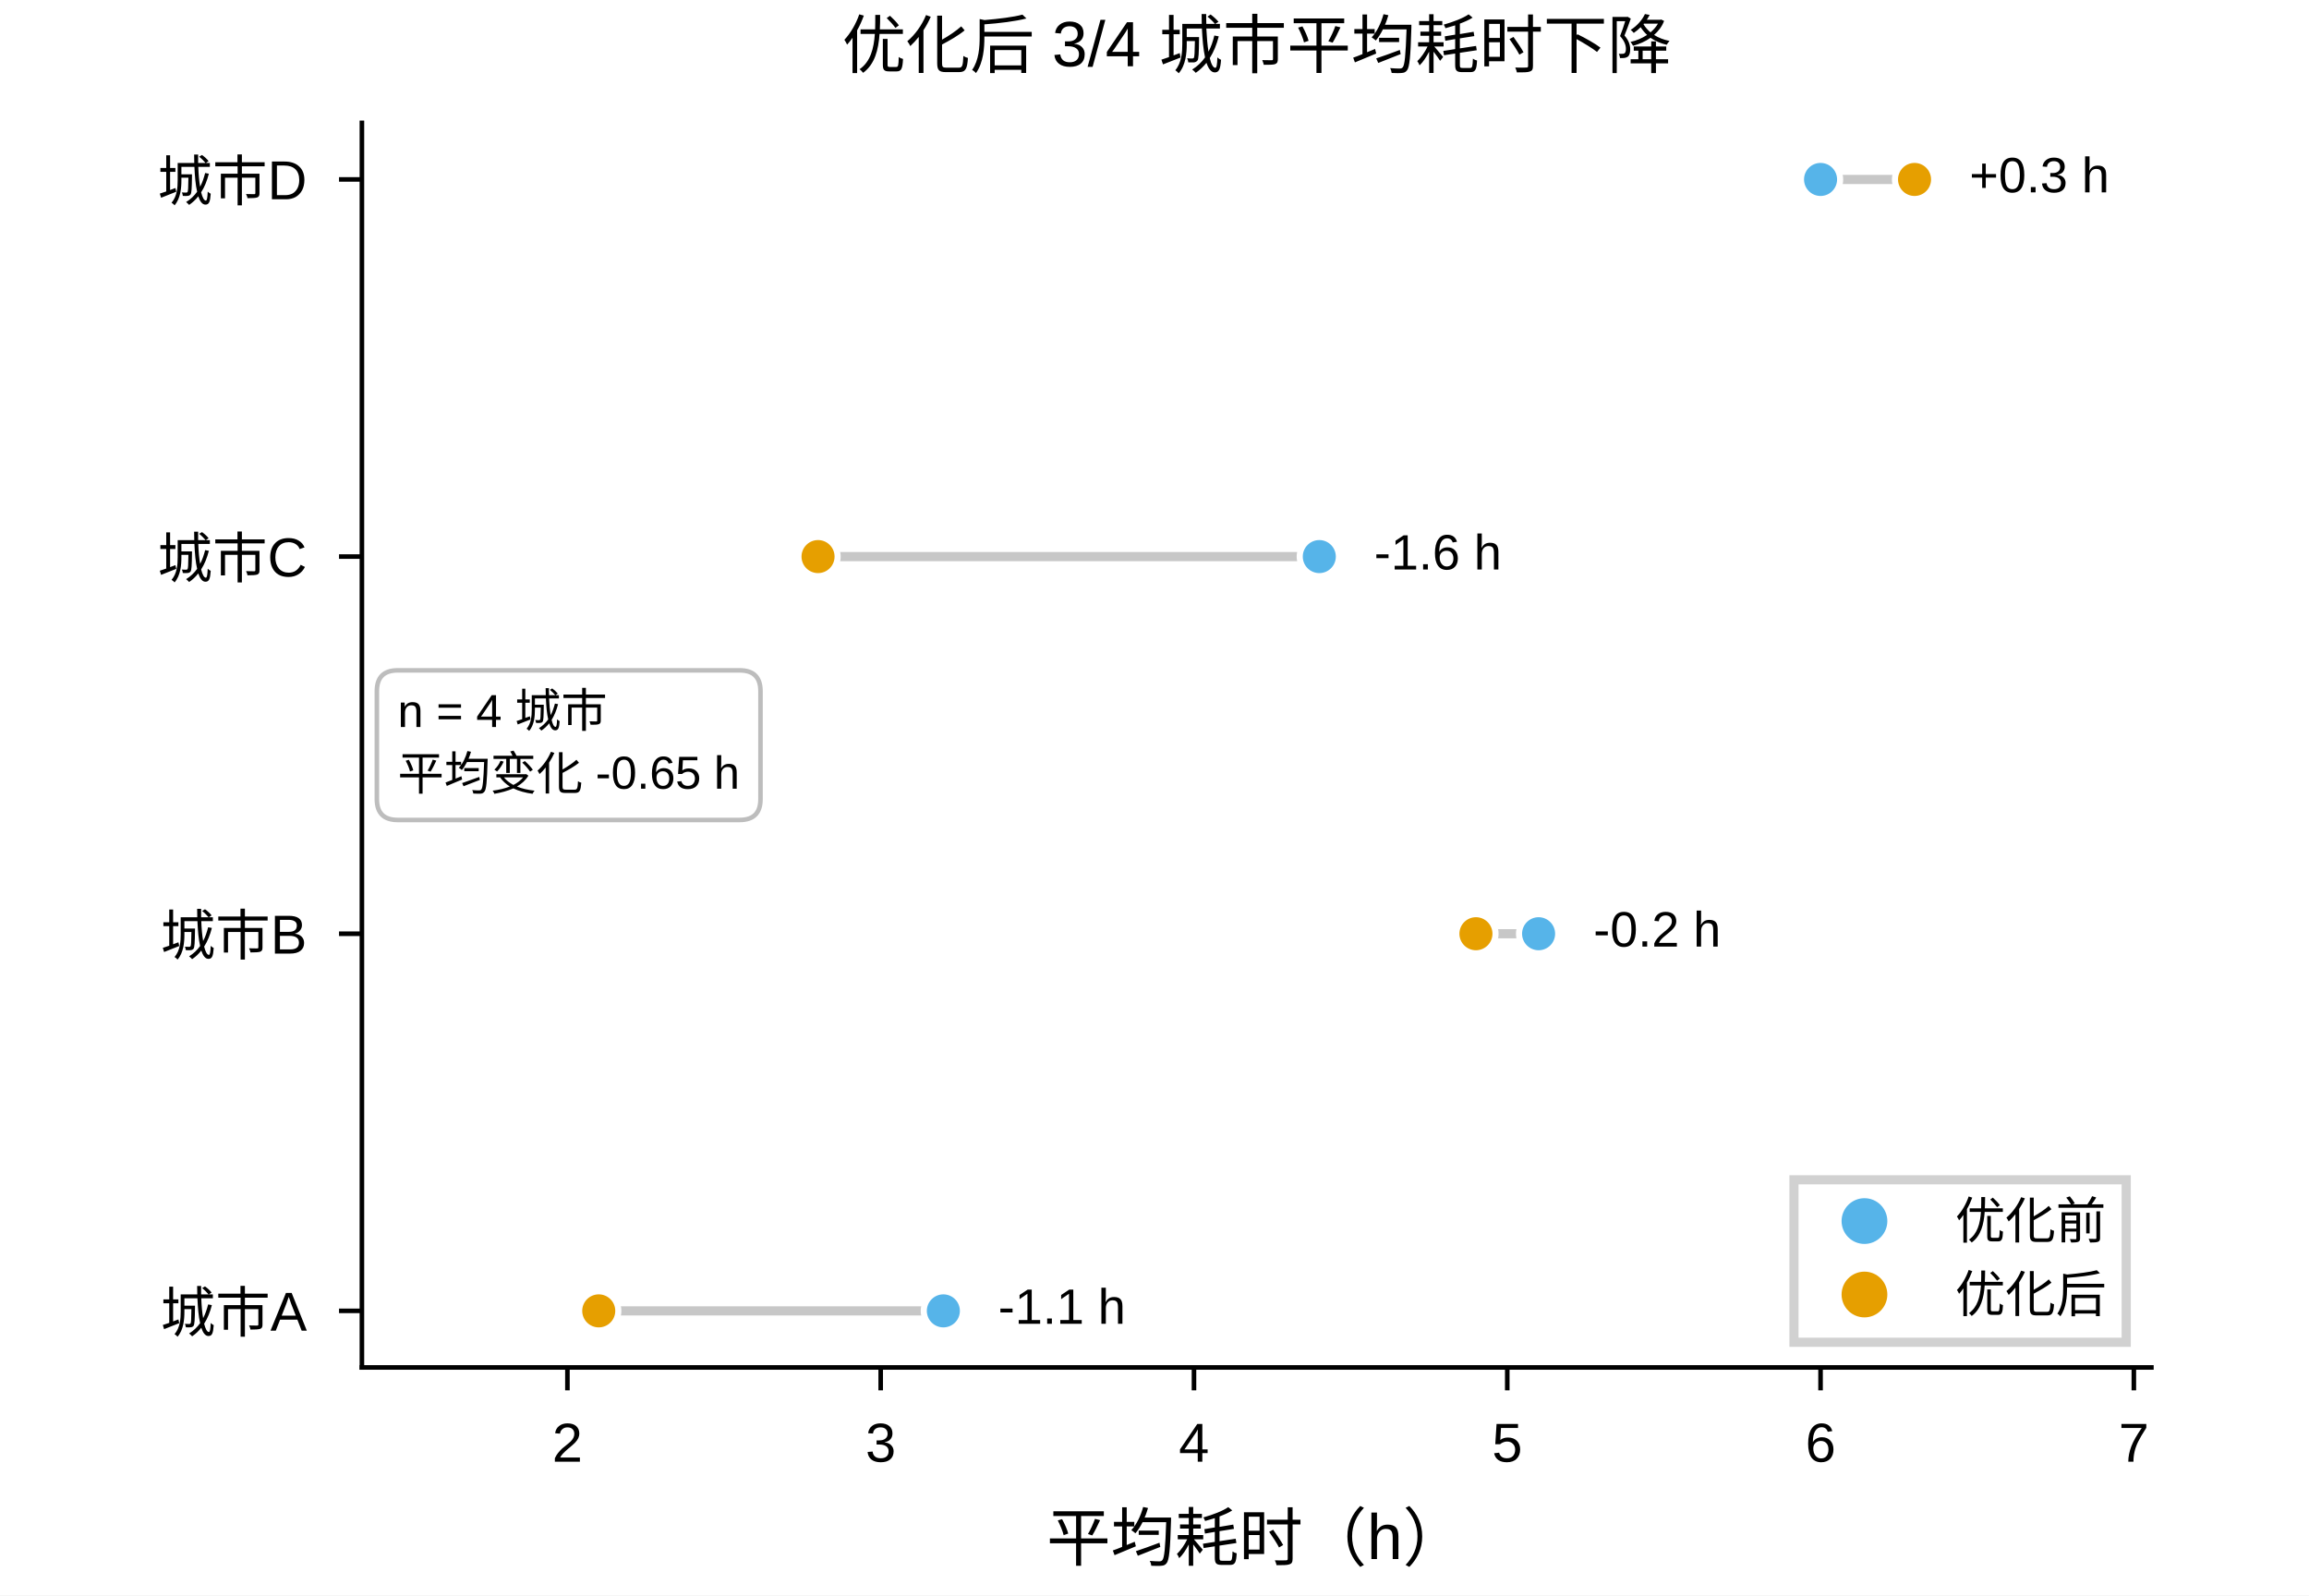
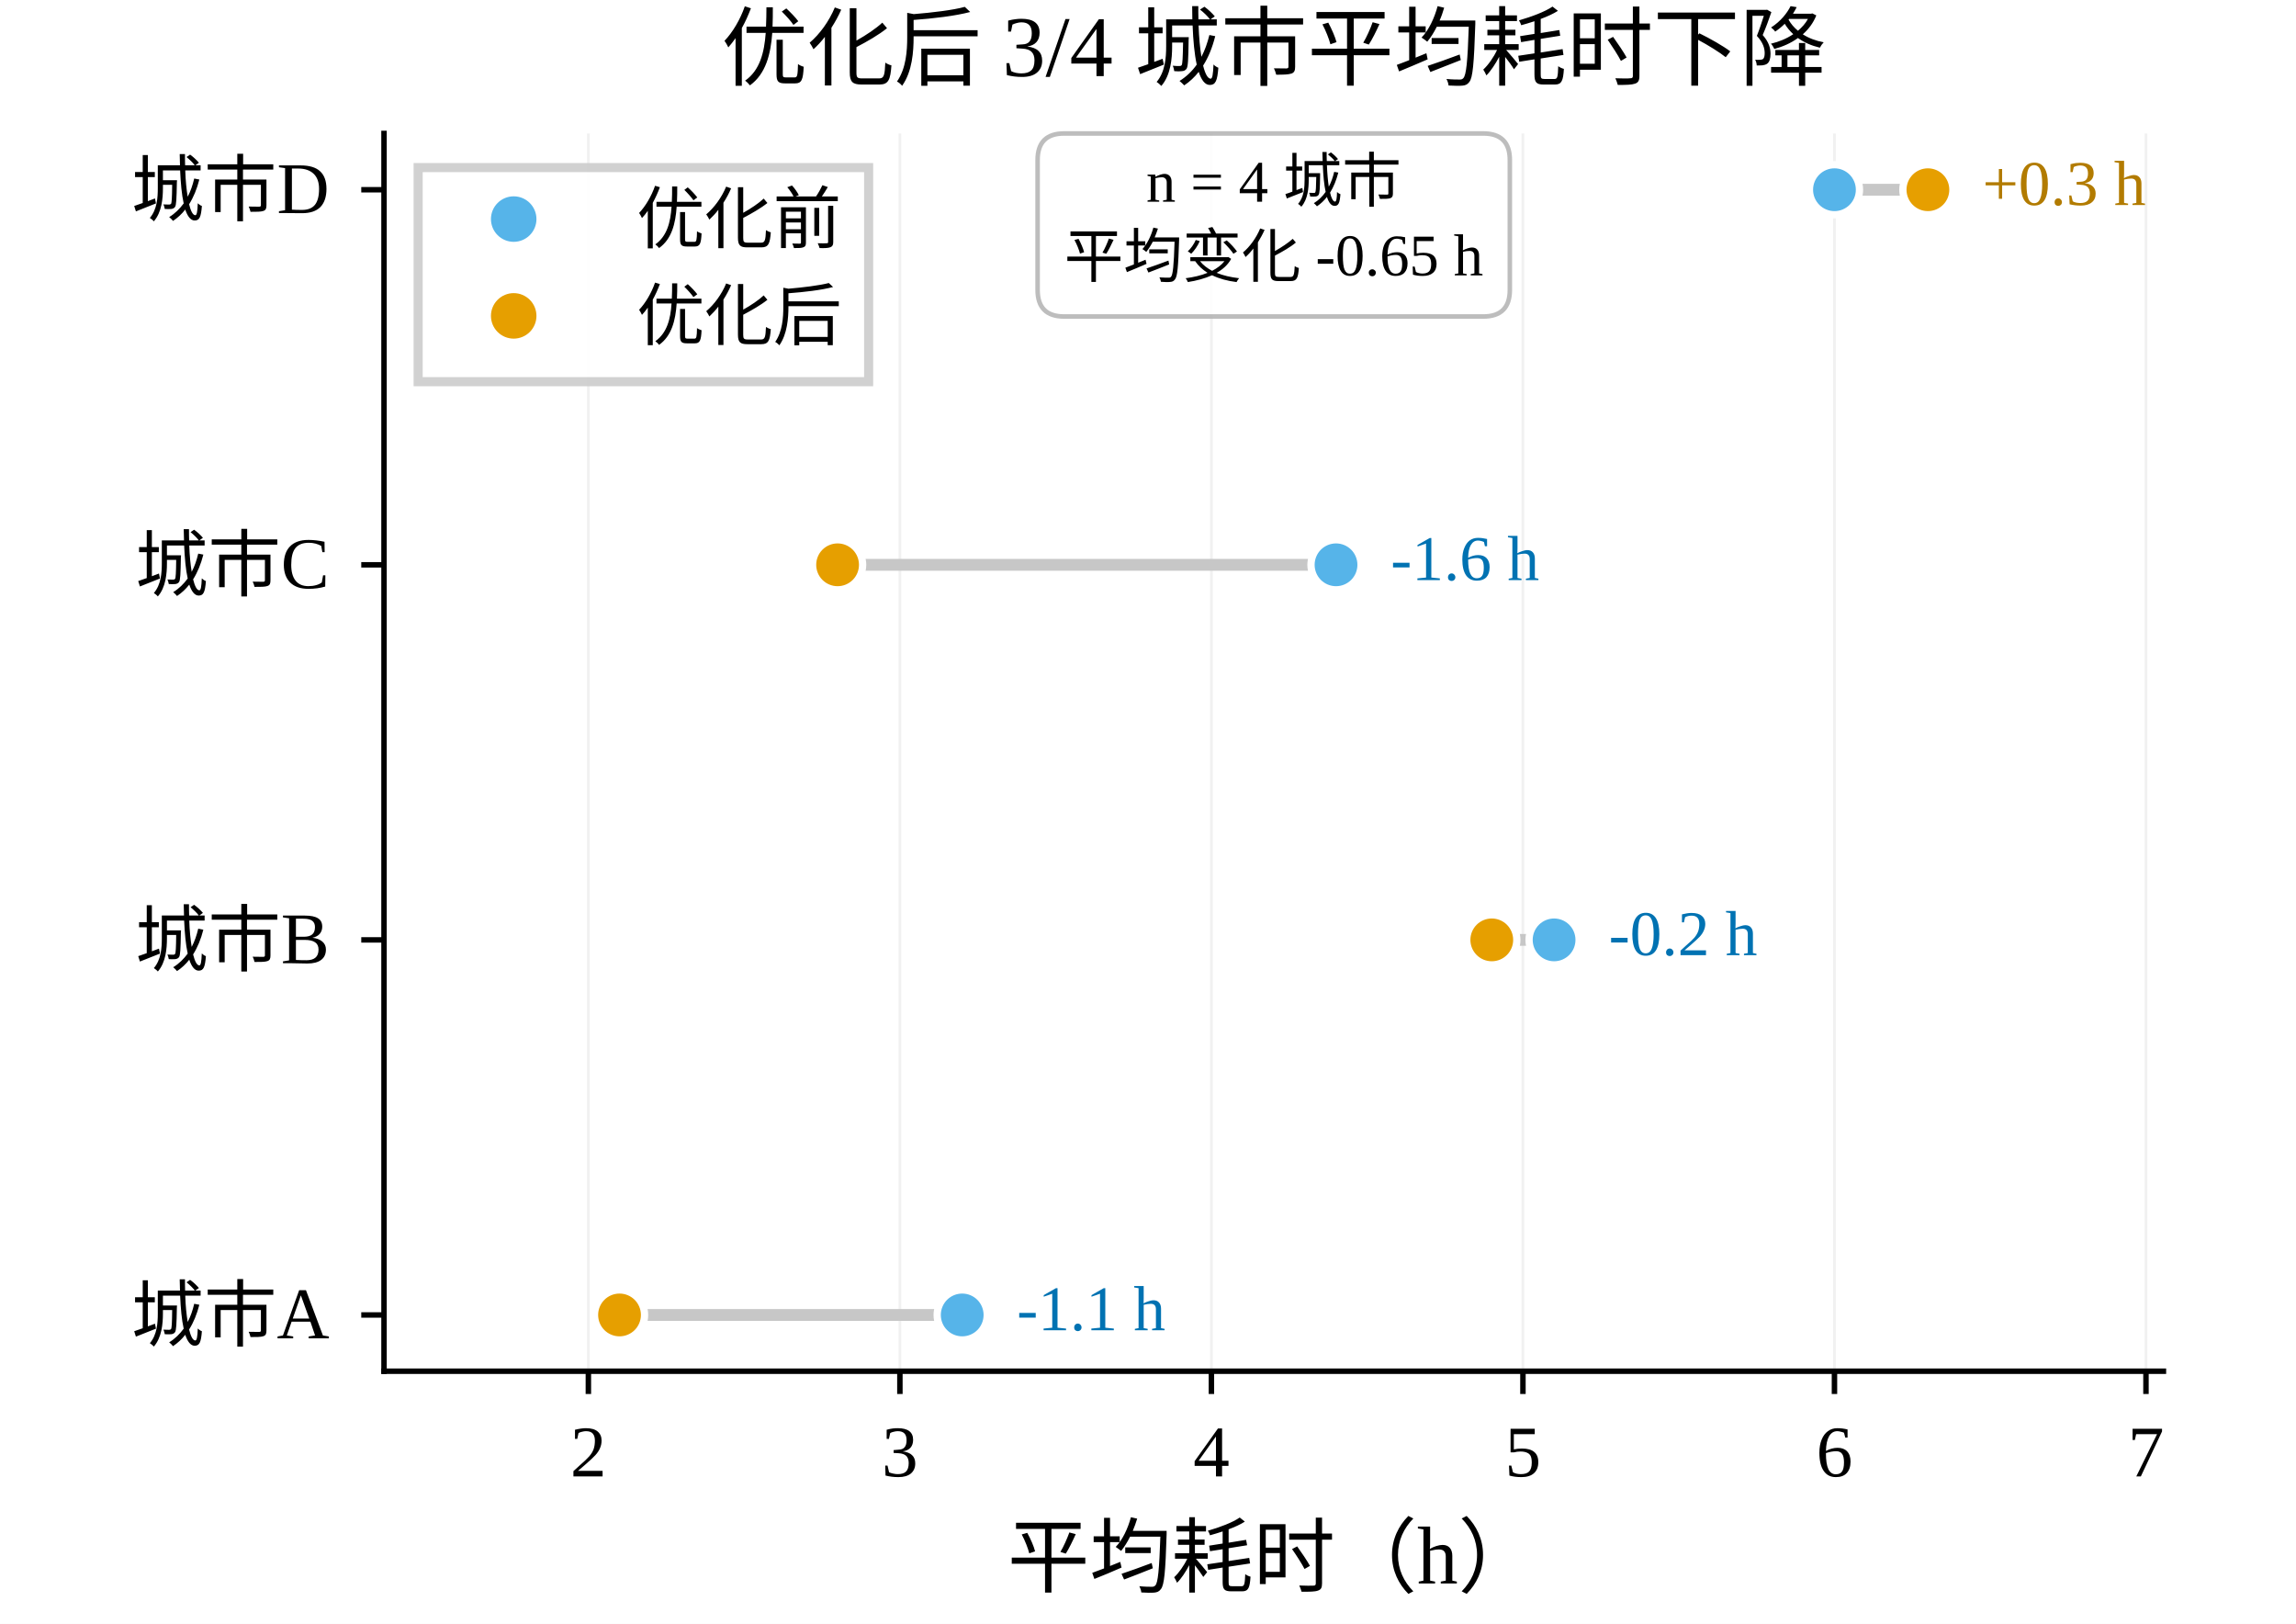
- <svg xmlns="http://www.w3.org/2000/svg" xmlns:xlink="http://www.w3.org/1999/xlink" width="252.283pt" height="174.316pt" viewBox="0 0 252.283 174.316" version="1.1">
+ <svg xmlns="http://www.w3.org/2000/svg" xmlns:xlink="http://www.w3.org/1999/xlink" width="252.283pt" height="178.403pt" viewBox="0 0 252.283 178.403" version="1.1">
  <defs>
    <style type="text/css">*{stroke-linejoin: round; stroke-linecap: butt}</style>
  </defs>
  <g id="figure_1">
    <g id="patch_1">
-       <path d="M 0 174.316  L 252.283 174.316  L 252.283 0  L 0 0  z " style="fill: #ffffff" />
+       <path d="M -0 178.403  L 252.283 178.403  L 252.283 0  L -0 0  z " style="fill: #ffffff" />
    </g>
    <g id="axes_1">
      <g id="patch_2">
-         <path d="M 39.542 149.406  L 235.062 149.406  L 235.062 13.425  L 39.542 13.425  z " style="fill: #ffffff" />
+         <path d="M 42.195 150.643  L 237.715 150.643  L 237.715 14.662  L 42.195 14.662  z " style="fill: #ffffff" />
      </g>
      <g id="matplotlib.axis_1">
        <g id="xtick_1">
          <g id="line2d_1">
+             <path d="M 64.65 150.643  L 64.65 14.662  " clip-path="url(#p29fdf03b2c)" style="fill: none; stroke: #bfbfbf; stroke-opacity: 0.22; stroke-width: 0.3; stroke-linecap: square" />
+           </g>
+           <g id="line2d_2">
            <defs>
-               <path id="mb5777b99ff" d="M 0 0  L 0 2.5  " style="stroke: #000000; stroke-width: 0.5" />
+               <path id="m294707efbe" d="M 0 0  L 0 2.5  " style="stroke: #000000; stroke-width: 0.6" />
            </defs>
            <g>
-               <use xlink:href="#mb5777b99ff" x="61.997" y="149.406" style="stroke: #000000; stroke-width: 0.5" />
+               <use xlink:href="#m294707efbe" x="64.65" y="150.643" style="stroke: #000000; stroke-width: 0.6" />
            </g>
          </g>
          <g id="text_1">
-             <text style="font-size: 6px; font-family: 'Arial', 'DejaVu Sans', 'Microsoft YaHei', 'SimHei'; text-anchor: middle" x="61.997" y="159.7" transform="rotate(-0 61.99653 159.7005)">2</text>
+             <text style="font-size: 8px; font-family: 'Times New Roman', 'STIXGeneral', 'DejaVu Serif', 'SimSun', 'STSong', 'STZhongsong', 'Microsoft YaHei', 'SimHei'; text-anchor: middle" x="64.65" y="162.198" transform="rotate(-0 64.64996 162.1983)">2</text>
          </g>
        </g>
        <g id="xtick_2">
-           <g id="line2d_2">
-             <g>
-               <use xlink:href="#mb5777b99ff" x="96.226" y="149.406" style="stroke: #000000; stroke-width: 0.5" />
+           <g id="line2d_3">
+             <path d="M 98.88 150.643  L 98.88 14.662  " clip-path="url(#p29fdf03b2c)" style="fill: none; stroke: #bfbfbf; stroke-opacity: 0.22; stroke-width: 0.3; stroke-linecap: square" />
+           </g>
+           <g id="line2d_4">
+             <g>
+               <use xlink:href="#m294707efbe" x="98.88" y="150.643" style="stroke: #000000; stroke-width: 0.6" />
            </g>
          </g>
          <g id="text_2">
-             <text style="font-size: 6px; font-family: 'Arial', 'DejaVu Sans', 'Microsoft YaHei', 'SimHei'; text-anchor: middle" x="96.226" y="159.7" transform="rotate(-0 96.22617 159.7005)">3</text>
+             <text style="font-size: 8px; font-family: 'Times New Roman', 'STIXGeneral', 'DejaVu Serif', 'SimSun', 'STSong', 'STZhongsong', 'Microsoft YaHei', 'SimHei'; text-anchor: middle" x="98.88" y="162.198" transform="rotate(-0 98.8796 162.1983)">3</text>
          </g>
        </g>
        <g id="xtick_3">
-           <g id="line2d_3">
-             <g>
-               <use xlink:href="#mb5777b99ff" x="130.456" y="149.406" style="stroke: #000000; stroke-width: 0.5" />
+           <g id="line2d_5">
+             <path d="M 133.109 150.643  L 133.109 14.662  " clip-path="url(#p29fdf03b2c)" style="fill: none; stroke: #bfbfbf; stroke-opacity: 0.22; stroke-width: 0.3; stroke-linecap: square" />
+           </g>
+           <g id="line2d_6">
+             <g>
+               <use xlink:href="#m294707efbe" x="133.109" y="150.643" style="stroke: #000000; stroke-width: 0.6" />
            </g>
          </g>
          <g id="text_3">
-             <text style="font-size: 6px; font-family: 'Arial', 'DejaVu Sans', 'Microsoft YaHei', 'SimHei'; text-anchor: middle" x="130.456" y="159.7" transform="rotate(-0 130.4558 159.7005)">4</text>
+             <text style="font-size: 8px; font-family: 'Times New Roman', 'STIXGeneral', 'DejaVu Serif', 'SimSun', 'STSong', 'STZhongsong', 'Microsoft YaHei', 'SimHei'; text-anchor: middle" x="133.109" y="162.198" transform="rotate(-0 133.1092 162.1983)">4</text>
          </g>
        </g>
        <g id="xtick_4">
-           <g id="line2d_4">
-             <g>
-               <use xlink:href="#mb5777b99ff" x="164.685" y="149.406" style="stroke: #000000; stroke-width: 0.5" />
+           <g id="line2d_7">
+             <path d="M 167.339 150.643  L 167.339 14.662  " clip-path="url(#p29fdf03b2c)" style="fill: none; stroke: #bfbfbf; stroke-opacity: 0.22; stroke-width: 0.3; stroke-linecap: square" />
+           </g>
+           <g id="line2d_8">
+             <g>
+               <use xlink:href="#m294707efbe" x="167.339" y="150.643" style="stroke: #000000; stroke-width: 0.6" />
            </g>
          </g>
          <g id="text_4">
-             <text style="font-size: 6px; font-family: 'Arial', 'DejaVu Sans', 'Microsoft YaHei', 'SimHei'; text-anchor: middle" x="164.685" y="159.7" transform="rotate(-0 164.6854 159.7005)">5</text>
+             <text style="font-size: 8px; font-family: 'Times New Roman', 'STIXGeneral', 'DejaVu Serif', 'SimSun', 'STSong', 'STZhongsong', 'Microsoft YaHei', 'SimHei'; text-anchor: middle" x="167.339" y="162.198" transform="rotate(-0 167.3389 162.1983)">5</text>
          </g>
        </g>
        <g id="xtick_5">
-           <g id="line2d_5">
-             <g>
-               <use xlink:href="#mb5777b99ff" x="198.915" y="149.406" style="stroke: #000000; stroke-width: 0.5" />
+           <g id="line2d_9">
+             <path d="M 201.569 150.643  L 201.569 14.662  " clip-path="url(#p29fdf03b2c)" style="fill: none; stroke: #bfbfbf; stroke-opacity: 0.22; stroke-width: 0.3; stroke-linecap: square" />
+           </g>
+           <g id="line2d_10">
+             <g>
+               <use xlink:href="#m294707efbe" x="201.569" y="150.643" style="stroke: #000000; stroke-width: 0.6" />
            </g>
          </g>
          <g id="text_5">
-             <text style="font-size: 6px; font-family: 'Arial', 'DejaVu Sans', 'Microsoft YaHei', 'SimHei'; text-anchor: middle" x="198.915" y="159.7" transform="rotate(-0 198.9151 159.7005)">6</text>
+             <text style="font-size: 8px; font-family: 'Times New Roman', 'STIXGeneral', 'DejaVu Serif', 'SimSun', 'STSong', 'STZhongsong', 'Microsoft YaHei', 'SimHei'; text-anchor: middle" x="201.569" y="162.198" transform="rotate(-0 201.5685 162.1983)">6</text>
          </g>
        </g>
        <g id="xtick_6">
-           <g id="line2d_6">
-             <g>
-               <use xlink:href="#mb5777b99ff" x="233.145" y="149.406" style="stroke: #000000; stroke-width: 0.5" />
+           <g id="line2d_11">
+             <path d="M 235.798 150.643  L 235.798 14.662  " clip-path="url(#p29fdf03b2c)" style="fill: none; stroke: #bfbfbf; stroke-opacity: 0.22; stroke-width: 0.3; stroke-linecap: square" />
+           </g>
+           <g id="line2d_12">
+             <g>
+               <use xlink:href="#m294707efbe" x="235.798" y="150.643" style="stroke: #000000; stroke-width: 0.6" />
            </g>
          </g>
          <g id="text_6">
-             <text style="font-size: 6px; font-family: 'Arial', 'DejaVu Sans', 'Microsoft YaHei', 'SimHei'; text-anchor: middle" x="233.145" y="159.7" transform="rotate(-0 233.1447 159.7005)">7</text>
+             <text style="font-size: 8px; font-family: 'Times New Roman', 'STIXGeneral', 'DejaVu Serif', 'SimSun', 'STSong', 'STZhongsong', 'Microsoft YaHei', 'SimHei'; text-anchor: middle" x="235.798" y="162.198" transform="rotate(-0 235.7981 162.1983)">7</text>
          </g>
        </g>
        <g id="text_7">
-           <text style="font-size: 7px; font-family: 'Arial', 'DejaVu Sans', 'Microsoft YaHei', 'SimHei'; text-anchor: middle" x="137.302" y="170.526" transform="rotate(-0 137.3017 170.5258)">平均耗时（h）</text>
+           <text style="font-size: 9px; font-family: 'Times New Roman', 'STIXGeneral', 'DejaVu Serif', 'SimSun', 'STSong', 'STZhongsong', 'Microsoft YaHei', 'SimHei'; text-anchor: middle" x="139.955" y="174.246" transform="rotate(-0 139.9552 174.2461)">平均耗时（h）</text>
        </g>
      </g>
      <g id="matplotlib.axis_2">
        <g id="ytick_1">
-           <g id="line2d_7">
+           <g id="line2d_13">
            <defs>
-               <path id="m80500334aa" d="M 0 0  L -2.5 0  " style="stroke: #000000; stroke-width: 0.5" />
+               <path id="m98c811af7e" d="M 0 0  L -2.5 0  " style="stroke: #000000; stroke-width: 0.6" />
            </defs>
            <g>
-               <use xlink:href="#m80500334aa" x="39.542" y="143.225" style="stroke: #000000; stroke-width: 0.5" />
+               <use xlink:href="#m98c811af7e" x="42.195" y="144.462" style="stroke: #000000; stroke-width: 0.6" />
            </g>
          </g>
          <g id="text_8">
-             <text style="font-size: 6px; font-family: 'Arial', 'DejaVu Sans', 'Microsoft YaHei', 'SimHei'; text-anchor: end" x="33.542" y="145.55" transform="rotate(-0 33.54189 145.5498)">城市A</text>
+             <text style="font-size: 8px; font-family: 'Times New Roman', 'STIXGeneral', 'DejaVu Serif', 'SimSun', 'STSong', 'STZhongsong', 'Microsoft YaHei', 'SimHei'; text-anchor: end" x="36.195" y="147.279" transform="rotate(-0 36.19532 147.2786)">城市A</text>
          </g>
        </g>
        <g id="ytick_2">
-           <g id="line2d_8">
-             <g>
-               <use xlink:href="#m80500334aa" x="39.542" y="102.019" style="stroke: #000000; stroke-width: 0.5" />
+           <g id="line2d_14">
+             <g>
+               <use xlink:href="#m98c811af7e" x="42.195" y="103.256" style="stroke: #000000; stroke-width: 0.6" />
            </g>
          </g>
          <g id="text_9">
-             <text style="font-size: 6px; font-family: 'Arial', 'DejaVu Sans', 'Microsoft YaHei', 'SimHei'; text-anchor: end" x="33.542" y="104.344" transform="rotate(-0 33.54189 104.3435)">城市B</text>
+             <text style="font-size: 8px; font-family: 'Times New Roman', 'STIXGeneral', 'DejaVu Serif', 'SimSun', 'STSong', 'STZhongsong', 'Microsoft YaHei', 'SimHei'; text-anchor: end" x="36.195" y="106.072" transform="rotate(-0 36.19532 106.0723)">城市B</text>
          </g>
        </g>
        <g id="ytick_3">
-           <g id="line2d_9">
-             <g>
-               <use xlink:href="#m80500334aa" x="39.542" y="60.812" style="stroke: #000000; stroke-width: 0.5" />
+           <g id="line2d_15">
+             <g>
+               <use xlink:href="#m98c811af7e" x="42.195" y="62.05" style="stroke: #000000; stroke-width: 0.6" />
            </g>
          </g>
          <g id="text_10">
-             <text style="font-size: 6px; font-family: 'Arial', 'DejaVu Sans', 'Microsoft YaHei', 'SimHei'; text-anchor: end" x="33.542" y="63.137" transform="rotate(-0 33.54189 63.13724)">城市C</text>
+             <text style="font-size: 8px; font-family: 'Times New Roman', 'STIXGeneral', 'DejaVu Serif', 'SimSun', 'STSong', 'STZhongsong', 'Microsoft YaHei', 'SimHei'; text-anchor: end" x="36.195" y="64.866" transform="rotate(-0 36.19532 64.86599)">城市C</text>
          </g>
        </g>
        <g id="ytick_4">
-           <g id="line2d_10">
-             <g>
-               <use xlink:href="#m80500334aa" x="39.542" y="19.606" style="stroke: #000000; stroke-width: 0.5" />
+           <g id="line2d_16">
+             <g>
+               <use xlink:href="#m98c811af7e" x="42.195" y="20.843" style="stroke: #000000; stroke-width: 0.6" />
            </g>
          </g>
          <g id="text_11">
-             <text style="font-size: 6px; font-family: 'Arial', 'DejaVu Sans', 'Microsoft YaHei', 'SimHei'; text-anchor: end" x="33.542" y="21.931" transform="rotate(-0 33.54189 21.93095)">城市D</text>
-           </g>
-         </g>
-       </g>
-       <g id="line2d_11">
-         <path d="M 103.072 143.225  L 65.419 143.225  " clip-path="url(#pfa02748b32)" style="fill: none; stroke: #c7c7c7; stroke-linecap: square" />
-       </g>
-       <g id="line2d_12">
-         <path d="M 168.108 102.019  L 161.262 102.019  " clip-path="url(#pfa02748b32)" style="fill: none; stroke: #c7c7c7; stroke-linecap: square" />
-       </g>
-       <g id="line2d_13">
-         <path d="M 144.148 60.812  L 89.38 60.812  " clip-path="url(#pfa02748b32)" style="fill: none; stroke: #c7c7c7; stroke-linecap: square" />
-       </g>
-       <g id="line2d_14">
-         <path d="M 198.915 19.606  L 209.184 19.606  " clip-path="url(#pfa02748b32)" style="fill: none; stroke: #c7c7c7; stroke-linecap: square" />
-       </g>
-       <g id="line2d_15" />
-       <g id="line2d_16" />
+             <text style="font-size: 8px; font-family: 'Times New Roman', 'STIXGeneral', 'DejaVu Serif', 'SimSun', 'STSong', 'STZhongsong', 'Microsoft YaHei', 'SimHei'; text-anchor: end" x="36.195" y="23.66" transform="rotate(-0 36.19532 23.65969)">城市D</text>
+           </g>
+         </g>
+       </g>
+       <g id="line2d_17">
+         <path d="M 105.726 144.462  L 68.073 144.462  " clip-path="url(#p29fdf03b2c)" style="fill: none; stroke: #c7c7c7; stroke-width: 1.3; stroke-linecap: square" />
+       </g>
+       <g id="line2d_18">
+         <path d="M 170.762 103.256  L 163.916 103.256  " clip-path="url(#p29fdf03b2c)" style="fill: none; stroke: #c7c7c7; stroke-width: 1.3; stroke-linecap: square" />
+       </g>
+       <g id="line2d_19">
+         <path d="M 146.801 62.05  L 92.034 62.05  " clip-path="url(#p29fdf03b2c)" style="fill: none; stroke: #c7c7c7; stroke-width: 1.3; stroke-linecap: square" />
+       </g>
+       <g id="line2d_20">
+         <path d="M 201.569 20.843  L 211.837 20.843  " clip-path="url(#p29fdf03b2c)" style="fill: none; stroke: #c7c7c7; stroke-width: 1.3; stroke-linecap: square" />
+       </g>
+       <g id="line2d_21" />
+       <g id="line2d_22" />
      <g id="patch_3">
-         <path d="M 39.542 149.406  L 39.542 13.425  " style="fill: none; stroke: #000000; stroke-width: 0.5; stroke-linejoin: miter; stroke-linecap: square" />
+         <path d="M 42.195 150.643  L 42.195 14.662  " style="fill: none; stroke: #000000; stroke-width: 0.6; stroke-linejoin: miter; stroke-linecap: square" />
      </g>
      <g id="patch_4">
-         <path d="M 39.542 149.406  L 235.062 149.406  " style="fill: none; stroke: #000000; stroke-width: 0.5; stroke-linejoin: miter; stroke-linecap: square" />
-       </g>
-       <g id="line2d_17">
+         <path d="M 42.195 150.643  L 237.715 150.643  " style="fill: none; stroke: #000000; stroke-width: 0.6; stroke-linejoin: miter; stroke-linecap: square" />
+       </g>
+       <g id="line2d_23">
        <defs>
-           <path id="m76170617b3" d="M 0 2.139  C 0.567 2.139 1.111 1.914 1.512 1.512  C 1.914 1.111 2.139 0.567 2.139 0  C 2.139 -0.567 1.914 -1.111 1.512 -1.512  C 1.111 -1.914 0.567 -2.139 0 -2.139  C -0.567 -2.139 -1.111 -1.914 -1.512 -1.512  C -1.914 -1.111 -2.139 -0.567 -2.139 0  C -2.139 0.567 -1.914 1.111 -1.512 1.512  C -1.111 1.914 -0.567 2.139 0 2.139  z " style="stroke: #ffffff; stroke-width: 0.667" />
+           <path id="me8acb5f951" d="M 0 2.75  C 0.729 2.75 1.429 2.46 1.945 1.945  C 2.46 1.429 2.75 0.729 2.75 0  C 2.75 -0.729 2.46 -1.429 1.945 -1.945  C 1.429 -2.46 0.729 -2.75 0 -2.75  C -0.729 -2.75 -1.429 -2.46 -1.945 -1.945  C -2.46 -1.429 -2.75 -0.729 -2.75 0  C -2.75 0.729 -2.46 1.429 -1.945 1.945  C -1.429 2.46 -0.729 2.75 0 2.75  z " style="stroke: #ffffff; stroke-width: 0.8" />
        </defs>
-         <g clip-path="url(#pfa02748b32)">
-           <use xlink:href="#m76170617b3" x="103.072" y="143.225" style="fill: #56b4e9; stroke: #ffffff; stroke-width: 0.667" />
-         </g>
-       </g>
-       <g id="line2d_18">
+         <g clip-path="url(#p29fdf03b2c)">
+           <use xlink:href="#me8acb5f951" x="105.726" y="144.462" style="fill: #56b4e9; stroke: #ffffff; stroke-width: 0.8" />
+         </g>
+       </g>
+       <g id="line2d_24">
        <defs>
-           <path id="mf186baaf16" d="M 0 2.139  C 0.567 2.139 1.111 1.914 1.512 1.512  C 1.914 1.111 2.139 0.567 2.139 0  C 2.139 -0.567 1.914 -1.111 1.512 -1.512  C 1.111 -1.914 0.567 -2.139 0 -2.139  C -0.567 -2.139 -1.111 -1.914 -1.512 -1.512  C -1.914 -1.111 -2.139 -0.567 -2.139 0  C -2.139 0.567 -1.914 1.111 -1.512 1.512  C -1.111 1.914 -0.567 2.139 0 2.139  z " style="stroke: #ffffff; stroke-width: 0.667" />
+           <path id="m61f9927c33" d="M 0 2.75  C 0.729 2.75 1.429 2.46 1.945 1.945  C 2.46 1.429 2.75 0.729 2.75 0  C 2.75 -0.729 2.46 -1.429 1.945 -1.945  C 1.429 -2.46 0.729 -2.75 0 -2.75  C -0.729 -2.75 -1.429 -2.46 -1.945 -1.945  C -2.46 -1.429 -2.75 -0.729 -2.75 0  C -2.75 0.729 -2.46 1.429 -1.945 1.945  C -1.429 2.46 -0.729 2.75 0 2.75  z " style="stroke: #ffffff; stroke-width: 0.8" />
        </defs>
-         <g clip-path="url(#pfa02748b32)">
-           <use xlink:href="#mf186baaf16" x="65.419" y="143.225" style="fill: #e69f00; stroke: #ffffff; stroke-width: 0.667" />
+         <g clip-path="url(#p29fdf03b2c)">
+           <use xlink:href="#m61f9927c33" x="68.073" y="144.462" style="fill: #e69f00; stroke: #ffffff; stroke-width: 0.8" />
        </g>
      </g>
      <g id="text_12">
-         <text style="font-size: 5.444px; font-family: 'Arial', 'DejaVu Sans', 'Microsoft YaHei', 'SimHei'; text-anchor: start" x="109.072" y="144.632" transform="rotate(-0 109.0721 144.6323)">-1.1 h</text>
-       </g>
-       <g id="line2d_19">
-         <g clip-path="url(#pfa02748b32)">
-           <use xlink:href="#m76170617b3" x="168.108" y="102.019" style="fill: #56b4e9; stroke: #ffffff; stroke-width: 0.667" />
-         </g>
-       </g>
-       <g id="line2d_20">
-         <g clip-path="url(#pfa02748b32)">
-           <use xlink:href="#mf186baaf16" x="161.262" y="102.019" style="fill: #e69f00; stroke: #ffffff; stroke-width: 0.667" />
+         <text style="font-size: 7px; font-family: 'Times New Roman', 'STIXGeneral', 'DejaVu Serif', 'SimSun', 'STSong', 'STZhongsong', 'Microsoft YaHei', 'SimHei'; text-anchor: start; fill: #0072b2" x="111.726" y="146.144" transform="rotate(-0 111.7255 146.144)">-1.1 h</text>
+       </g>
+       <g id="line2d_25">
+         <g clip-path="url(#p29fdf03b2c)">
+           <use xlink:href="#me8acb5f951" x="170.762" y="103.256" style="fill: #56b4e9; stroke: #ffffff; stroke-width: 0.8" />
+         </g>
+       </g>
+       <g id="line2d_26">
+         <g clip-path="url(#p29fdf03b2c)">
+           <use xlink:href="#m61f9927c33" x="163.916" y="103.256" style="fill: #e69f00; stroke: #ffffff; stroke-width: 0.8" />
        </g>
      </g>
      <g id="text_13">
-         <text style="font-size: 5.444px; font-family: 'Arial', 'DejaVu Sans', 'Microsoft YaHei', 'SimHei'; text-anchor: start" x="174.108" y="103.426" transform="rotate(-0 174.1084 103.426)">-0.2 h</text>
-       </g>
-       <g id="line2d_21">
-         <g clip-path="url(#pfa02748b32)">
-           <use xlink:href="#m76170617b3" x="144.148" y="60.812" style="fill: #56b4e9; stroke: #ffffff; stroke-width: 0.667" />
-         </g>
-       </g>
-       <g id="line2d_22">
-         <g clip-path="url(#pfa02748b32)">
-           <use xlink:href="#mf186baaf16" x="89.38" y="60.812" style="fill: #e69f00; stroke: #ffffff; stroke-width: 0.667" />
+         <text style="font-size: 7px; font-family: 'Times New Roman', 'STIXGeneral', 'DejaVu Serif', 'SimSun', 'STSong', 'STZhongsong', 'Microsoft YaHei', 'SimHei'; text-anchor: start; fill: #0072b2" x="176.762" y="104.938" transform="rotate(-0 176.7618 104.9377)">-0.2 h</text>
+       </g>
+       <g id="line2d_27">
+         <g clip-path="url(#p29fdf03b2c)">
+           <use xlink:href="#me8acb5f951" x="146.801" y="62.05" style="fill: #56b4e9; stroke: #ffffff; stroke-width: 0.8" />
+         </g>
+       </g>
+       <g id="line2d_28">
+         <g clip-path="url(#p29fdf03b2c)">
+           <use xlink:href="#m61f9927c33" x="92.034" y="62.05" style="fill: #e69f00; stroke: #ffffff; stroke-width: 0.8" />
        </g>
      </g>
      <g id="text_14">
-         <text style="font-size: 5.444px; font-family: 'Arial', 'DejaVu Sans', 'Microsoft YaHei', 'SimHei'; text-anchor: start" x="150.148" y="62.22" transform="rotate(-0 150.1477 62.21972)">-1.6 h</text>
-       </g>
-       <g id="line2d_23">
-         <g clip-path="url(#pfa02748b32)">
-           <use xlink:href="#m76170617b3" x="198.915" y="19.606" style="fill: #56b4e9; stroke: #ffffff; stroke-width: 0.667" />
-         </g>
-       </g>
-       <g id="line2d_24">
-         <g clip-path="url(#pfa02748b32)">
-           <use xlink:href="#mf186baaf16" x="209.184" y="19.606" style="fill: #e69f00; stroke: #ffffff; stroke-width: 0.667" />
+         <text style="font-size: 7px; font-family: 'Times New Roman', 'STIXGeneral', 'DejaVu Serif', 'SimSun', 'STSong', 'STZhongsong', 'Microsoft YaHei', 'SimHei'; text-anchor: start; fill: #0072b2" x="152.801" y="63.731" transform="rotate(-0 152.8011 63.73139)">-1.6 h</text>
+       </g>
+       <g id="line2d_29">
+         <g clip-path="url(#p29fdf03b2c)">
+           <use xlink:href="#me8acb5f951" x="201.569" y="20.843" style="fill: #56b4e9; stroke: #ffffff; stroke-width: 0.8" />
+         </g>
+       </g>
+       <g id="line2d_30">
+         <g clip-path="url(#p29fdf03b2c)">
+           <use xlink:href="#m61f9927c33" x="211.837" y="20.843" style="fill: #e69f00; stroke: #ffffff; stroke-width: 0.8" />
        </g>
      </g>
      <g id="text_15">
-         <text style="font-size: 5.444px; font-family: 'Arial', 'DejaVu Sans', 'Microsoft YaHei', 'SimHei'; text-anchor: start" x="215.184" y="21.013" transform="rotate(-0 215.184 21.01342)">+0.3 h</text>
+         <text style="font-size: 7px; font-family: 'Times New Roman', 'STIXGeneral', 'DejaVu Serif', 'SimSun', 'STSong', 'STZhongsong', 'Microsoft YaHei', 'SimHei'; text-anchor: start; fill: #b27b00" x="217.837" y="22.525" transform="rotate(-0 217.8374 22.52509)">+0.3 h</text>
      </g>
      <g id="text_16">
-         <text style="font-size: 7px; font-family: 'Arial', 'DejaVu Sans', 'Microsoft YaHei', 'SimHei'; text-anchor: middle" x="137.302" y="7.425" transform="rotate(-0 137.3017 7.425)">优化后 3/4 城市平均耗时下降</text>
+         <text style="font-size: 9.5px; font-family: 'Times New Roman', 'STIXGeneral', 'DejaVu Serif', 'SimSun', 'STSong', 'STZhongsong', 'Microsoft YaHei', 'SimHei'; text-anchor: middle" x="139.955" y="8.662" transform="rotate(-0 139.9552 8.6625)">优化后 3/4 城市平均耗时下降</text>
      </g>
      <g id="legend_1">
        <g id="patch_5">
-           <path d="M 196.012 146.656  L 232.312 146.656  L 232.312 128.903  L 196.012 128.903  z " style="fill: #ffffff; opacity: 0.9; stroke: #cccccc; stroke-linejoin: miter" />
-         </g>
-         <g id="line2d_25">
+           <path d="M 45.945 41.932  L 95.445 41.932  L 95.445 18.413  L 45.945 18.413  z " style="fill: #ffffff; opacity: 0.9; stroke: #cccccc; stroke-linejoin: miter" />
+         </g>
+         <g id="line2d_31">
          <defs>
-             <path id="mbf2473e13c" d="M 0 2  C 0.53 2 1.039 1.789 1.414 1.414  C 1.789 1.039 2 0.53 2 0  C 2 -0.53 1.789 -1.039 1.414 -1.414  C 1.039 -1.789 0.53 -2 0 -2  C -0.53 -2 -1.039 -1.789 -1.414 -1.414  C -1.789 -1.039 -2 -0.53 -2 0  C -2 0.53 -1.789 1.039 -1.414 1.414  C -1.039 1.789 -0.53 2 0 2  z " style="stroke: #56b4e9" />
+             <path id="m6d0e374d80" d="M 0 2  C 0.53 2 1.039 1.789 1.414 1.414  C 1.789 1.039 2 0.53 2 0  C 2 -0.53 1.789 -1.039 1.414 -1.414  C 1.039 -1.789 0.53 -2 0 -2  C -0.53 -2 -1.039 -1.789 -1.414 -1.414  C -1.789 -1.039 -2 -0.53 -2 0  C -2 0.53 -1.789 1.039 -1.414 1.414  C -1.039 1.789 -0.53 2 0 2  z " style="stroke: #56b4e9" />
          </defs>
          <g>
-             <use xlink:href="#mbf2473e13c" x="203.712" y="133.413" style="fill: #56b4e9; stroke: #56b4e9" />
+             <use xlink:href="#m6d0e374d80" x="56.445" y="24.068" style="fill: #56b4e9; stroke: #56b4e9" />
          </g>
        </g>
        <g id="text_17">
-           <text style="font-size: 5.5px; font-family: 'Arial', 'DejaVu Sans', 'Microsoft YaHei', 'SimHei'; text-anchor: start" x="213.612" y="135.338" transform="rotate(-0 213.6116 135.3378)">优化前</text>
-         </g>
-         <g id="line2d_26">
+           <text style="font-size: 7.5px; font-family: 'Times New Roman', 'STIXGeneral', 'DejaVu Serif', 'SimSun', 'STSong', 'STZhongsong', 'Microsoft YaHei', 'SimHei'; text-anchor: start" x="69.945" y="26.693" transform="rotate(-0 69.94532 26.69297)">优化前</text>
+         </g>
+         <g id="line2d_32">
          <defs>
-             <path id="m6d81a6acfe" d="M 0 2  C 0.53 2 1.039 1.789 1.414 1.414  C 1.789 1.039 2 0.53 2 0  C 2 -0.53 1.789 -1.039 1.414 -1.414  C 1.039 -1.789 0.53 -2 0 -2  C -0.53 -2 -1.039 -1.789 -1.414 -1.414  C -1.789 -1.039 -2 -0.53 -2 0  C -2 0.53 -1.789 1.039 -1.414 1.414  C -1.039 1.789 -0.53 2 0 2  z " style="stroke: #e69f00" />
+             <path id="m8500148d50" d="M 0 2  C 0.53 2 1.039 1.789 1.414 1.414  C 1.789 1.039 2 0.53 2 0  C 2 -0.53 1.789 -1.039 1.414 -1.414  C 1.039 -1.789 0.53 -2 0 -2  C -0.53 -2 -1.039 -1.789 -1.414 -1.414  C -1.789 -1.039 -2 -0.53 -2 0  C -2 0.53 -1.789 1.039 -1.414 1.414  C -1.039 1.789 -0.53 2 0 2  z " style="stroke: #e69f00" />
          </defs>
          <g>
-             <use xlink:href="#m6d81a6acfe" x="203.712" y="141.438" style="fill: #e69f00; stroke: #e69f00" />
+             <use xlink:href="#m8500148d50" x="56.445" y="34.703" style="fill: #e69f00; stroke: #e69f00" />
          </g>
        </g>
        <g id="text_18">
-           <text style="font-size: 5.5px; font-family: 'Arial', 'DejaVu Sans', 'Microsoft YaHei', 'SimHei'; text-anchor: start" x="213.612" y="143.363" transform="rotate(-0 213.6116 143.3627)">优化后</text>
+           <text style="font-size: 7.5px; font-family: 'Times New Roman', 'STIXGeneral', 'DejaVu Serif', 'SimSun', 'STSong', 'STZhongsong', 'Microsoft YaHei', 'SimHei'; text-anchor: start" x="69.945" y="37.328" transform="rotate(-0 69.94532 37.32773)">优化后</text>
        </g>
      </g>
      <g id="text_19">
        <g id="patch_6">
-           <path d="M 43.452 89.589  L 80.817 89.589  Q 83.092 89.589 83.092 87.314  L 83.092 75.517  Q 83.092 73.242 80.817 73.242  L 43.452 73.242  Q 41.177 73.242 41.177 75.517  L 41.177 87.314  Q 41.177 89.589 43.452 89.589  z " style="fill: #ffffff; opacity: 0.85; stroke: #b2b2b2; stroke-width: 0.5; stroke-linejoin: miter" />
-         </g>
-         <text style="font-size: 5.056px; font-family: 'Arial', 'DejaVu Sans', 'Microsoft YaHei', 'SimHei'" transform="translate(43.45228 79.43524)">n = 4 城市</text>
-         <text style="font-size: 5.056px; font-family: 'Arial', 'DejaVu Sans', 'Microsoft YaHei', 'SimHei'" transform="translate(43.45228 86.30882)">平均变化 -0.65 h</text>
+           <path d="M 116.936 34.772  L 162.975 34.772  Q 165.9 34.772 165.9 31.847  L 165.9 17.587  Q 165.9 14.662 162.975 14.662  L 116.936 14.662  Q 114.011 14.662 114.011 17.587  L 114.011 31.847  Q 114.011 34.772 116.936 34.772  z " style="fill: #ffffff; opacity: 0.85; stroke: #b2b2b2; stroke-width: 0.5; stroke-linejoin: miter" />
+         </g>
+         <text style="font-size: 6.5px; font-family: 'Times New Roman', 'STIXGeneral', 'DejaVu Serif', 'SimSun', 'STSong', 'STZhongsong', 'Microsoft YaHei', 'SimHei'" transform="translate(125.935 22.16391)">n = 4 城市</text>
+         <text style="font-size: 6.5px; font-family: 'Times New Roman', 'STIXGeneral', 'DejaVu Serif', 'SimSun', 'STSong', 'STZhongsong', 'Microsoft YaHei', 'SimHei'" transform="translate(116.9355 30.45699)">平均变化 -0.65 h</text>
      </g>
    </g>
  </g>
  <defs>
-     <clipPath id="pfa02748b32">
-       <rect x="39.542" y="13.425" width="195.52" height="135.981" />
+     <clipPath id="p29fdf03b2c">
+       <rect x="42.195" y="14.662" width="195.52" height="135.981" />
    </clipPath>
  </defs>
</svg>
